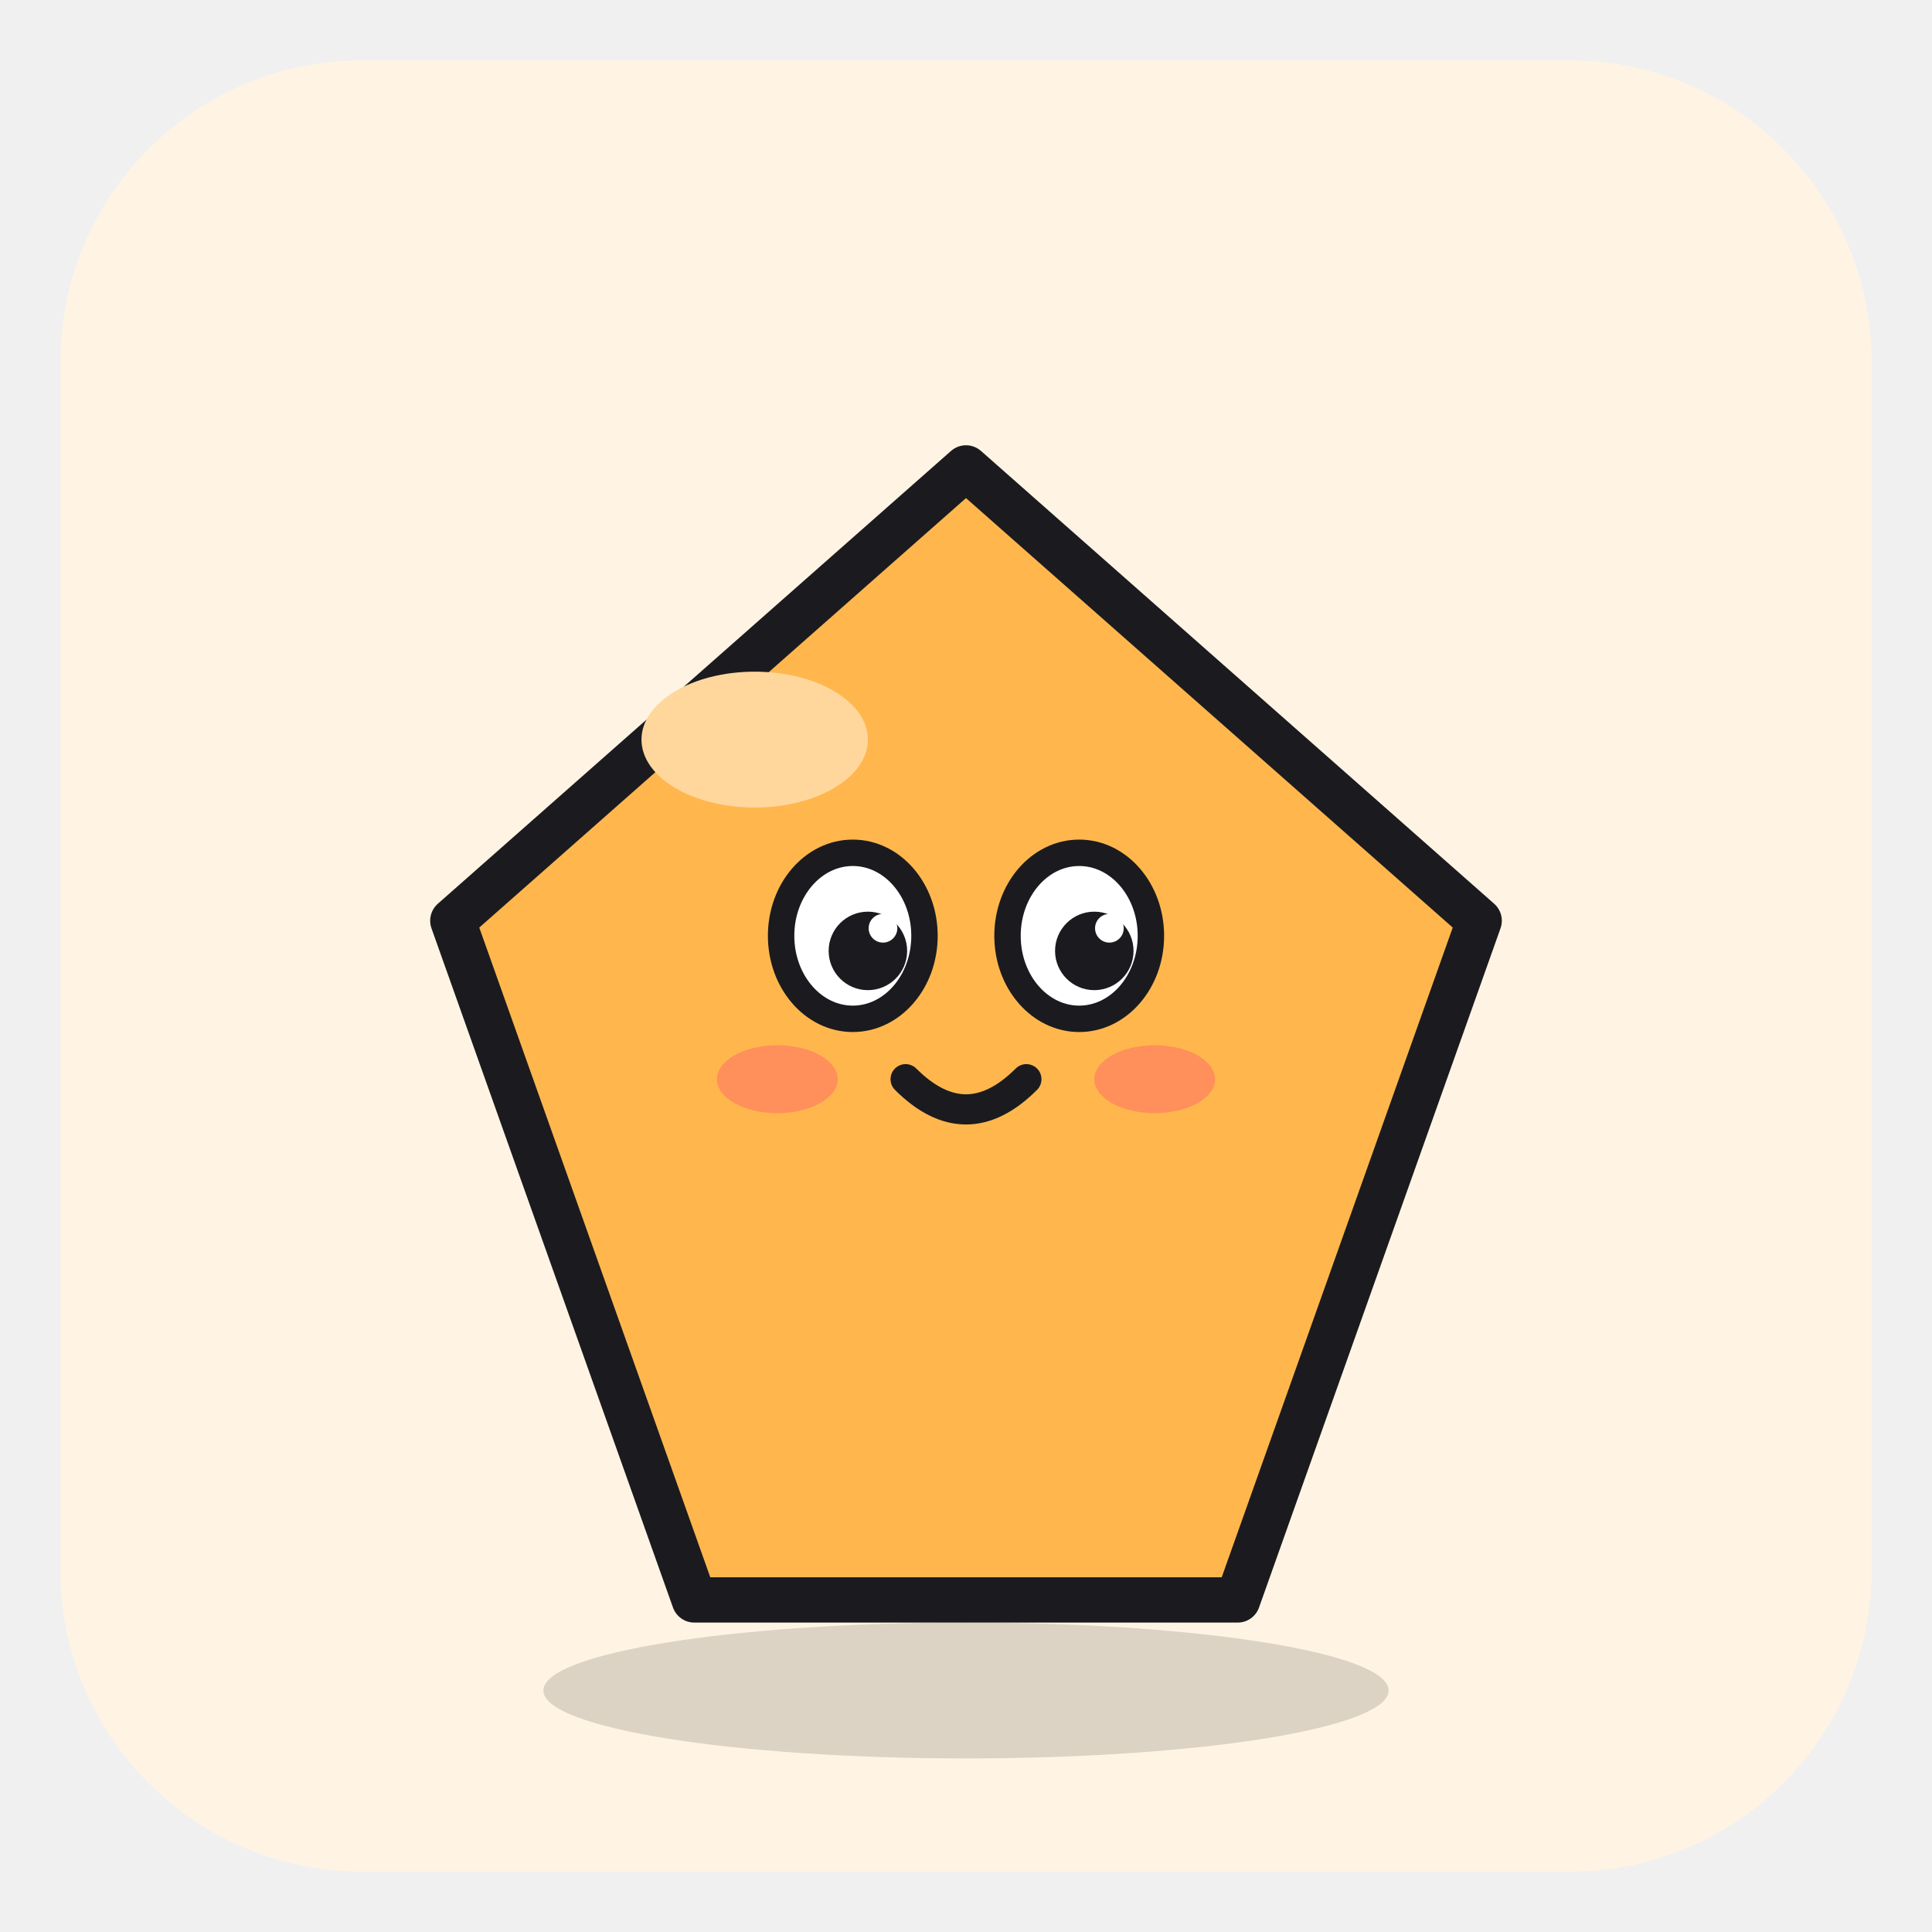
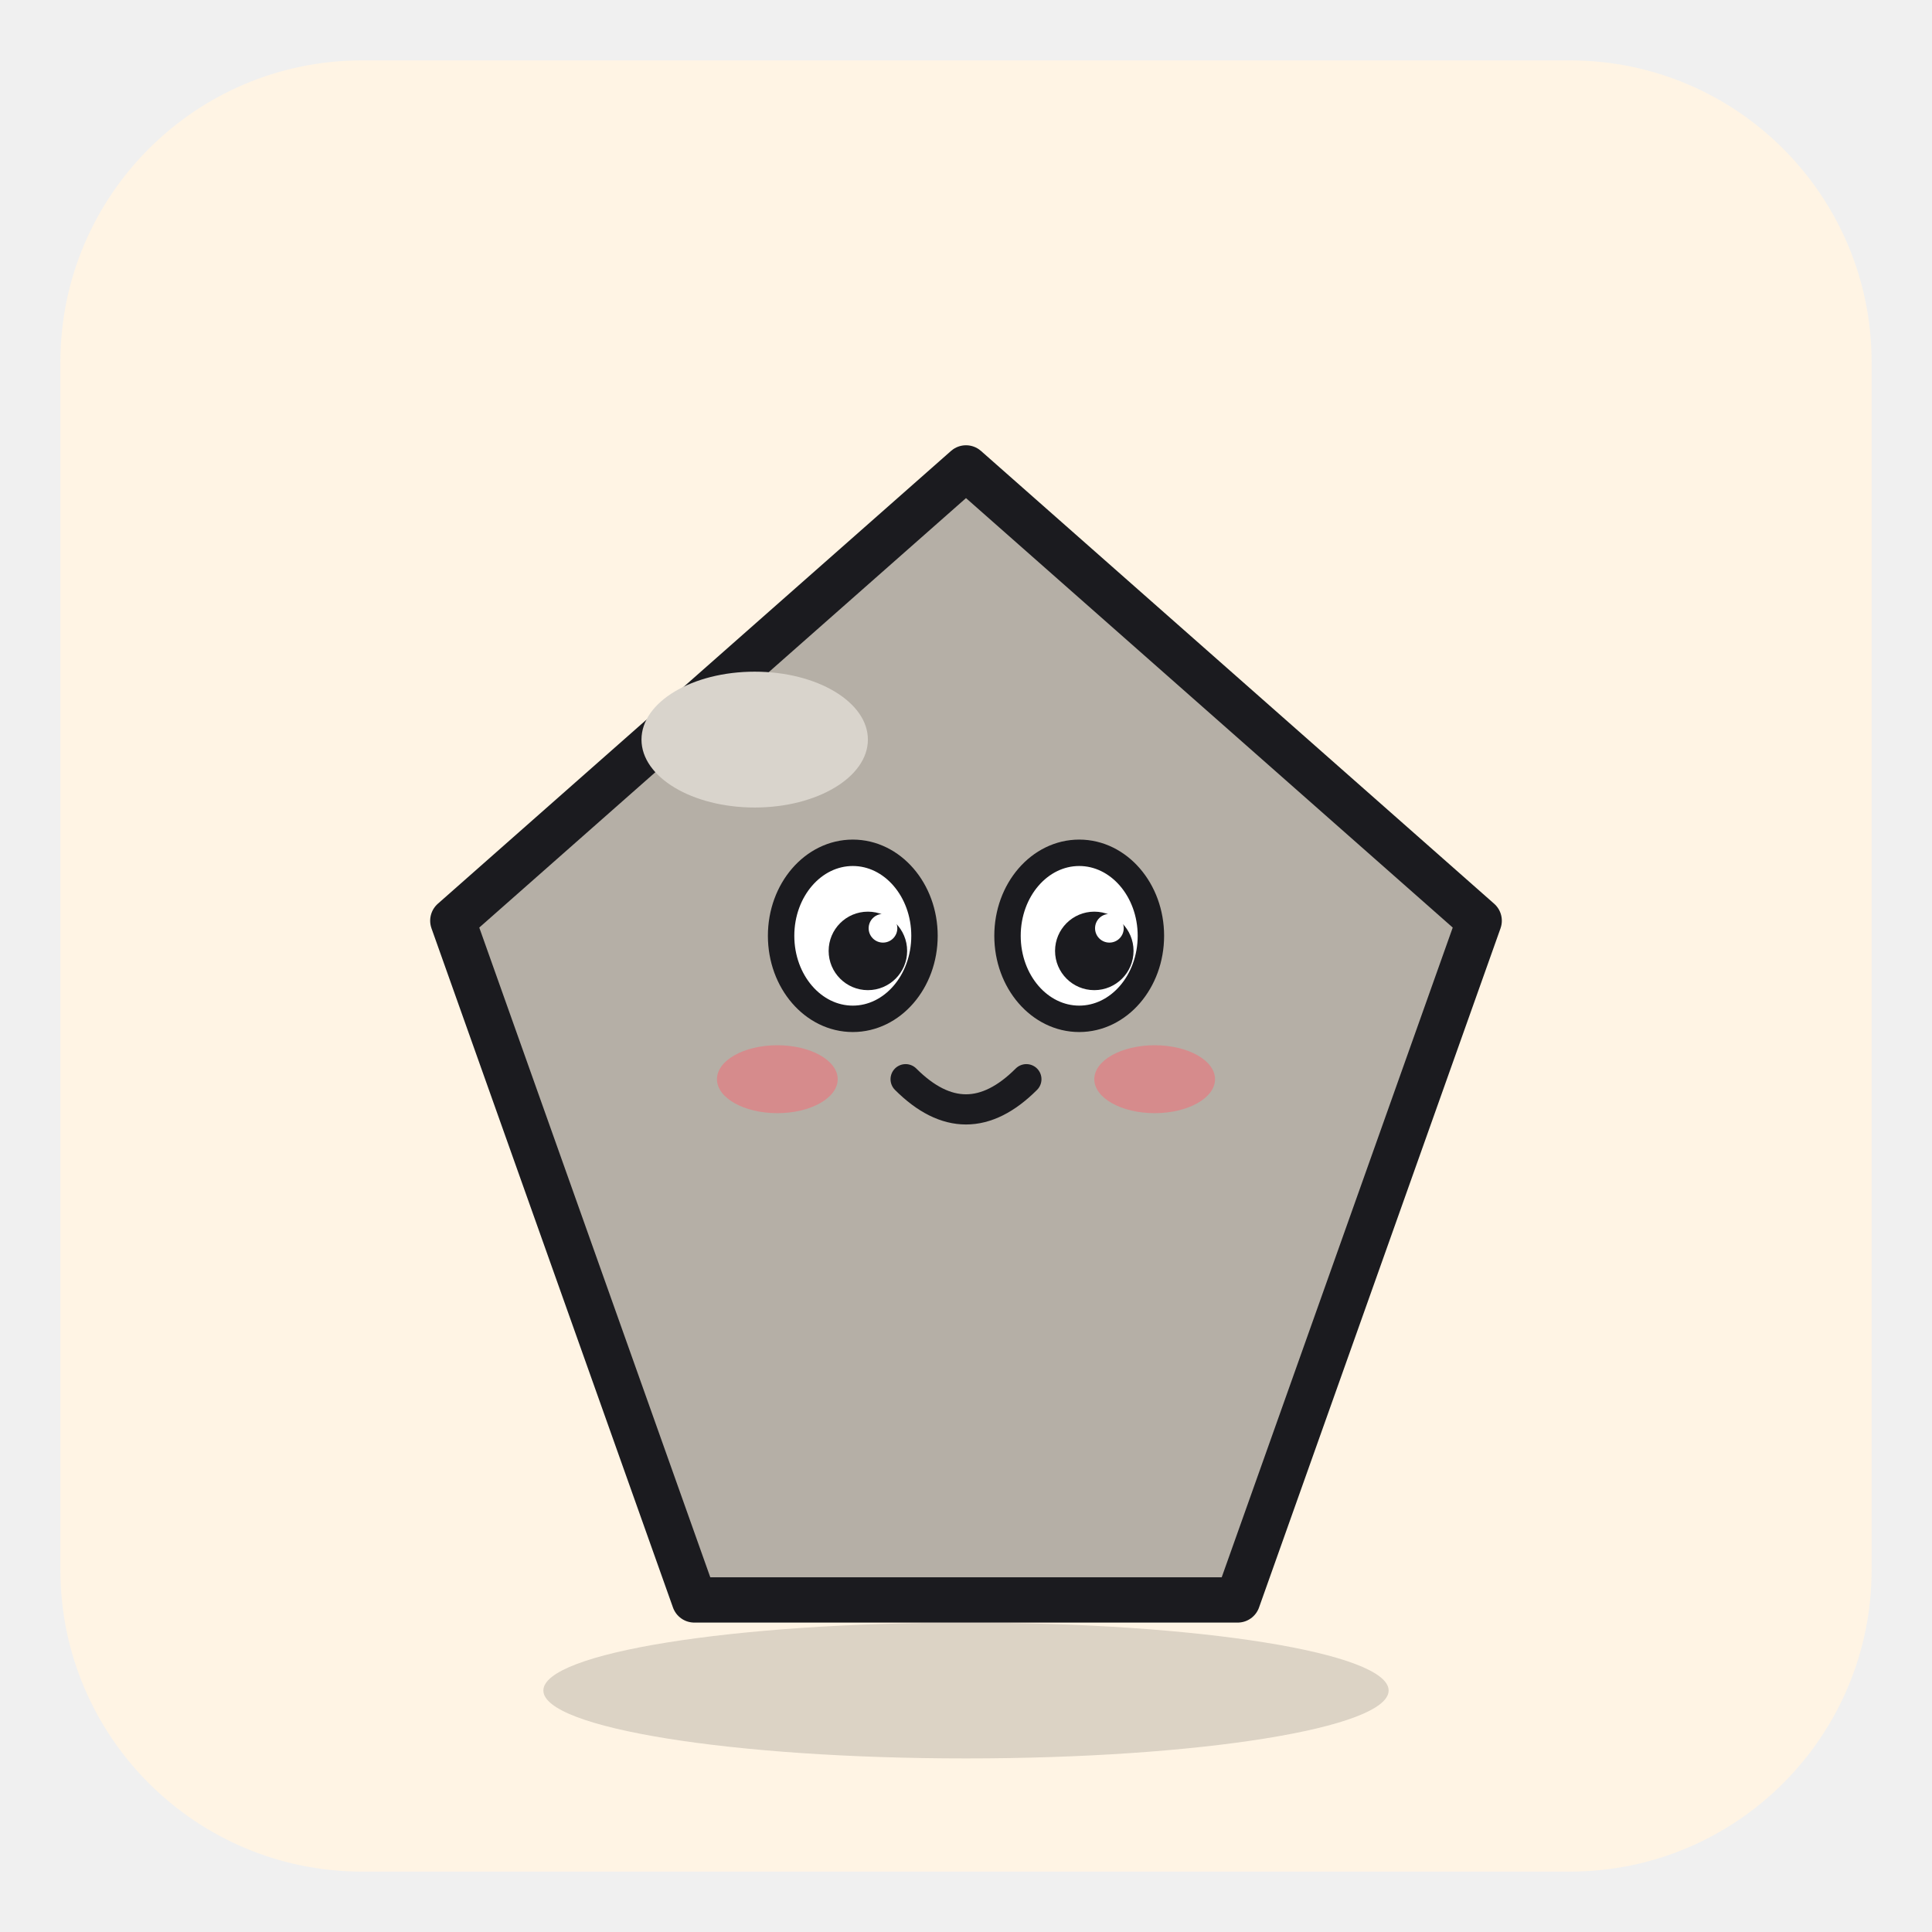
<svg xmlns="http://www.w3.org/2000/svg" viewBox="0 0 256 256" role="img" aria-labelledby="t">
  <rect x="8" y="8" width="240" height="240" rx="40" fill="#FFF4E4" />
  <ellipse cx="128" cy="224" rx="56" ry="9" fill="#000" opacity="0.14" />
  <g stroke="#1B1B1F" stroke-width="6" stroke-linejoin="round" stroke-linecap="round">
-     <path d="M128 62 L196 122 L164 212 L92 212 L60 122 Z" fill="#FFB74D" />
+     <path d="M128 62 L196 122 L164 212 L92 212 L60 122 Z" fill="#B5AFA6" />
  </g>
-   <ellipse cx="100" cy="98" rx="15" ry="9" fill="#FFD79D" />
+   <ellipse cx="100" cy="98" rx="15" ry="9" fill="#D9D4CC" />
  <ellipse cx="103" cy="143" rx="8" ry="4.5" fill="#FF5F6D" opacity="0.45" />
  <ellipse cx="153" cy="143" rx="8" ry="4.5" fill="#FF5F6D" opacity="0.45" />
  <g stroke="#1B1B1F" stroke-width="3.5">
    <ellipse cx="113" cy="124" rx="9.5" ry="11" fill="#FFFFFF" />
    <ellipse cx="143" cy="124" rx="9.5" ry="11" fill="#FFFFFF" />
  </g>
  <circle cx="115" cy="126" r="5.2" fill="#1B1B1F" />
  <circle cx="145" cy="126" r="5.2" fill="#1B1B1F" />
  <circle cx="117" cy="123" r="1.9" fill="#FFFFFF" />
  <circle cx="147" cy="123" r="1.9" fill="#FFFFFF" />
  <path d="M120 143 Q128 151 136 143" stroke="#1B1B1F" stroke-width="4" stroke-linecap="round" fill="none" />
</svg>
